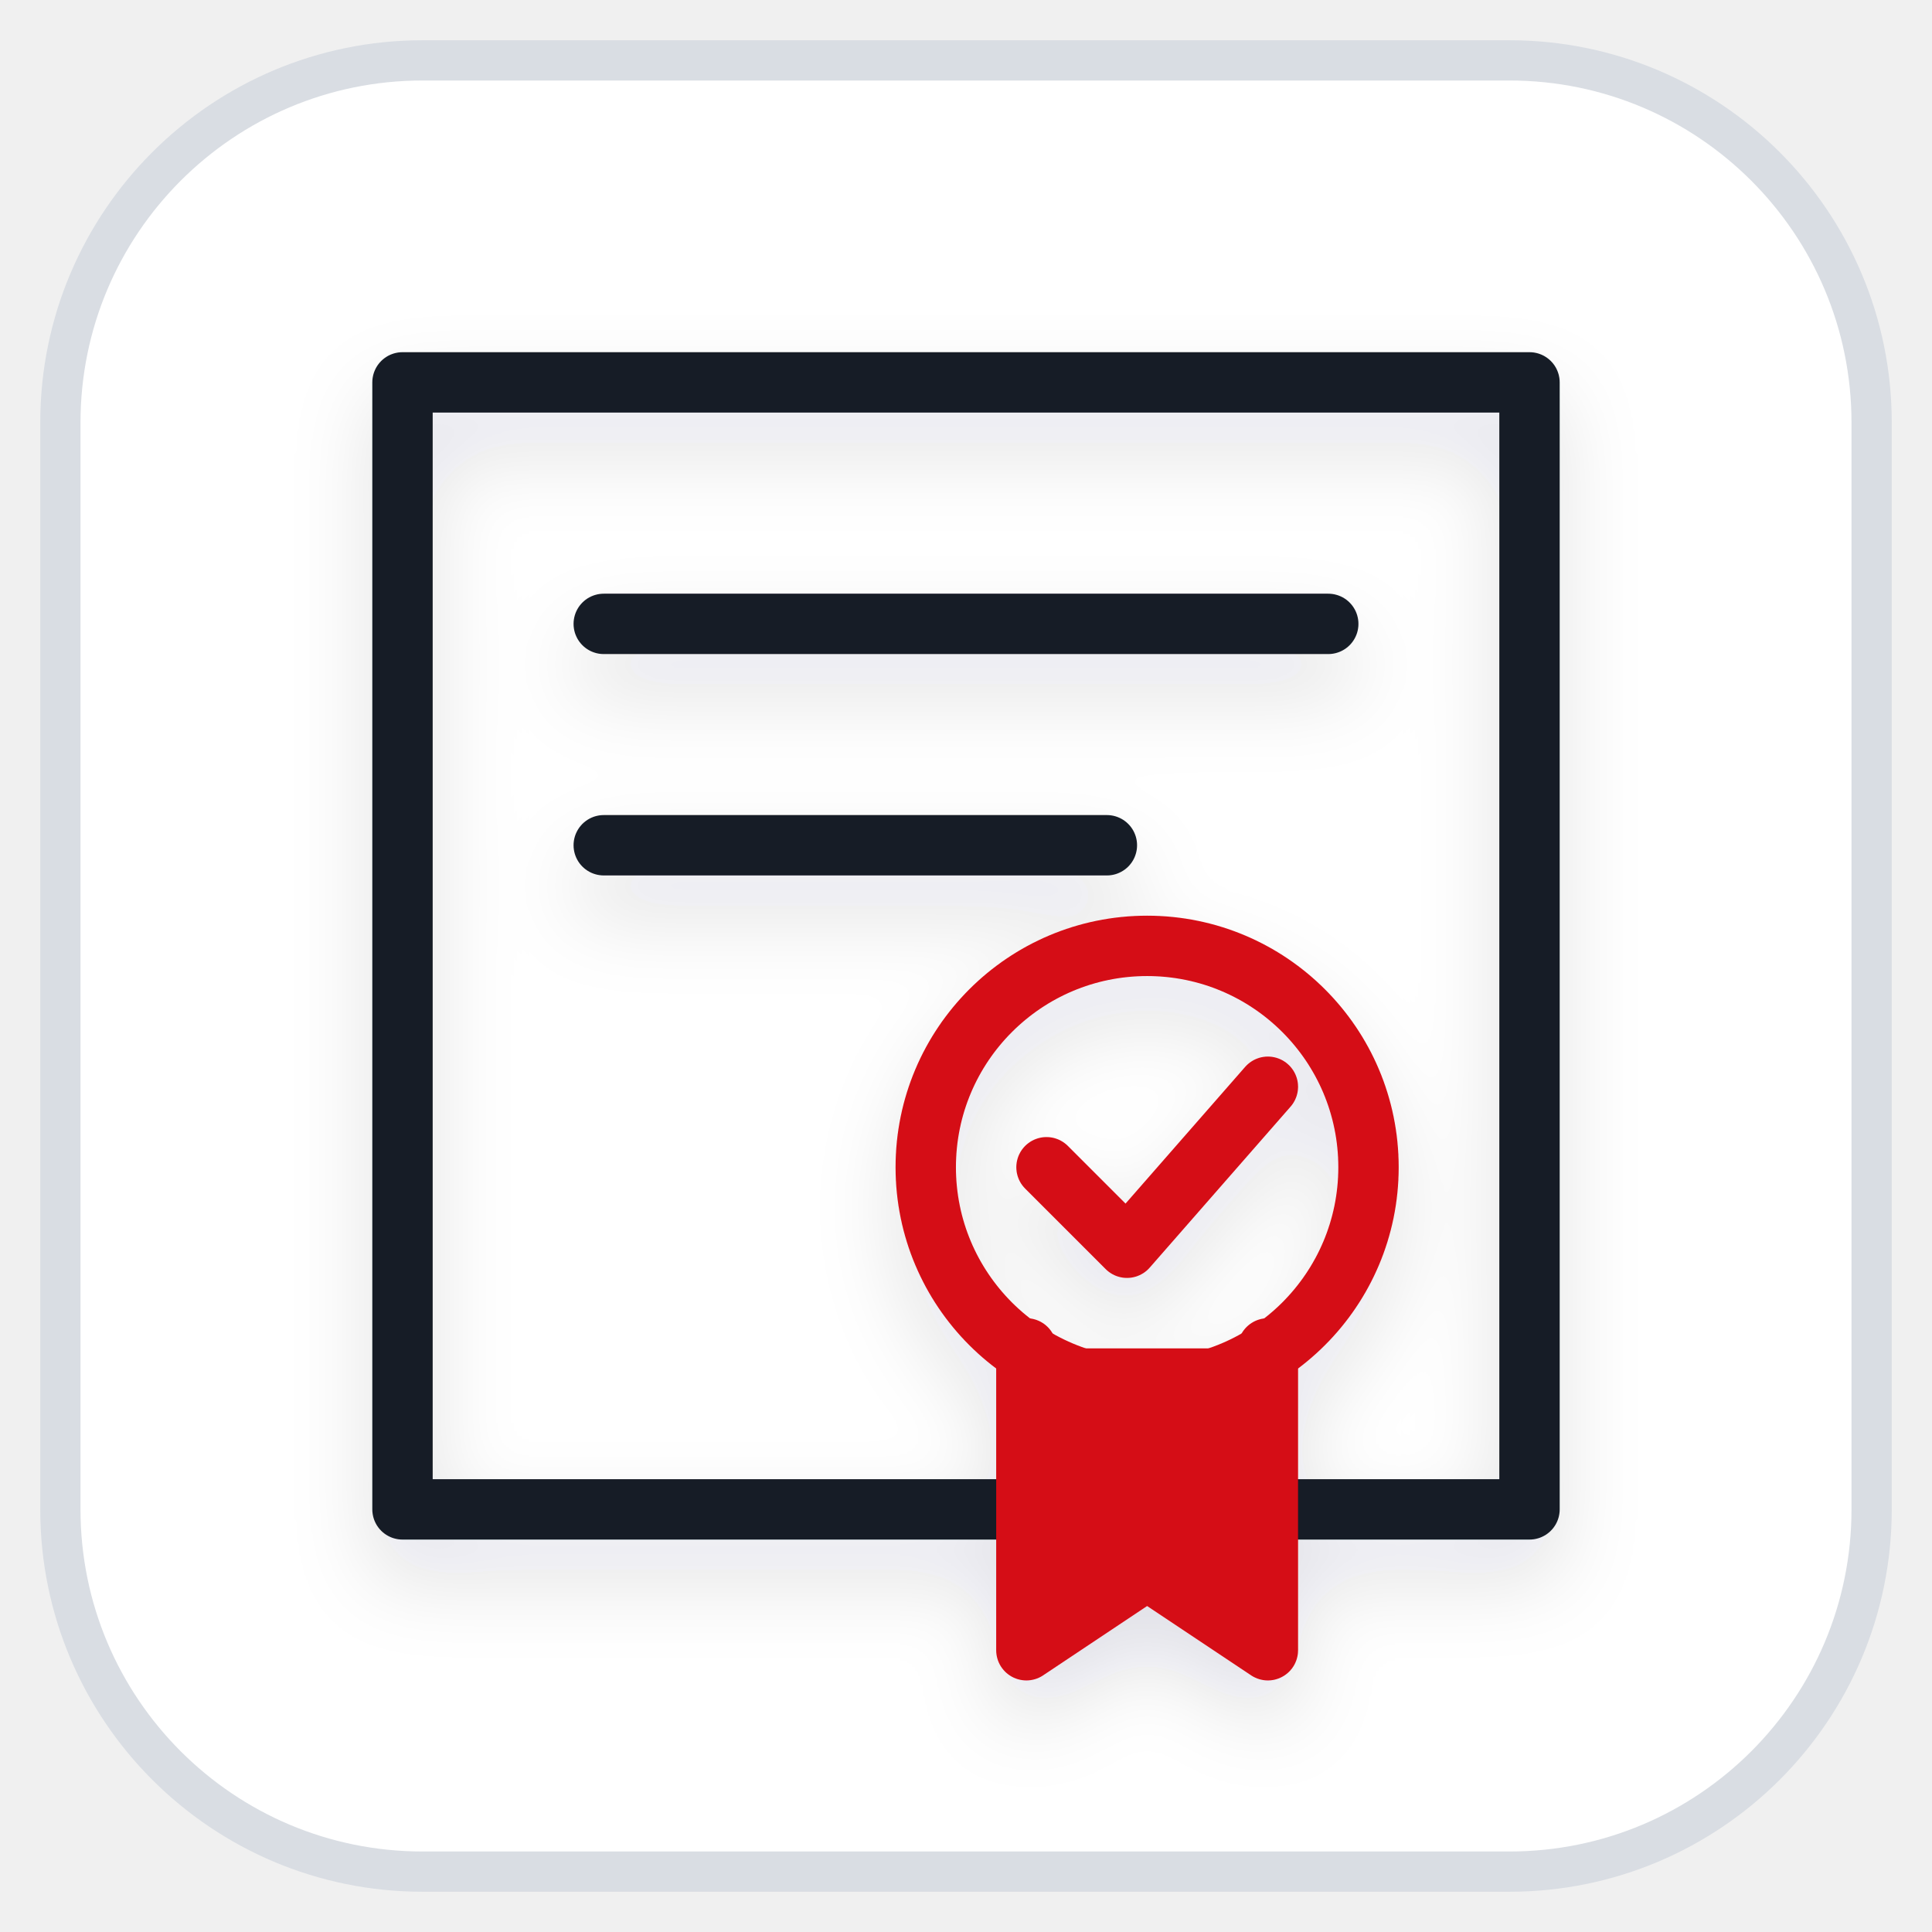
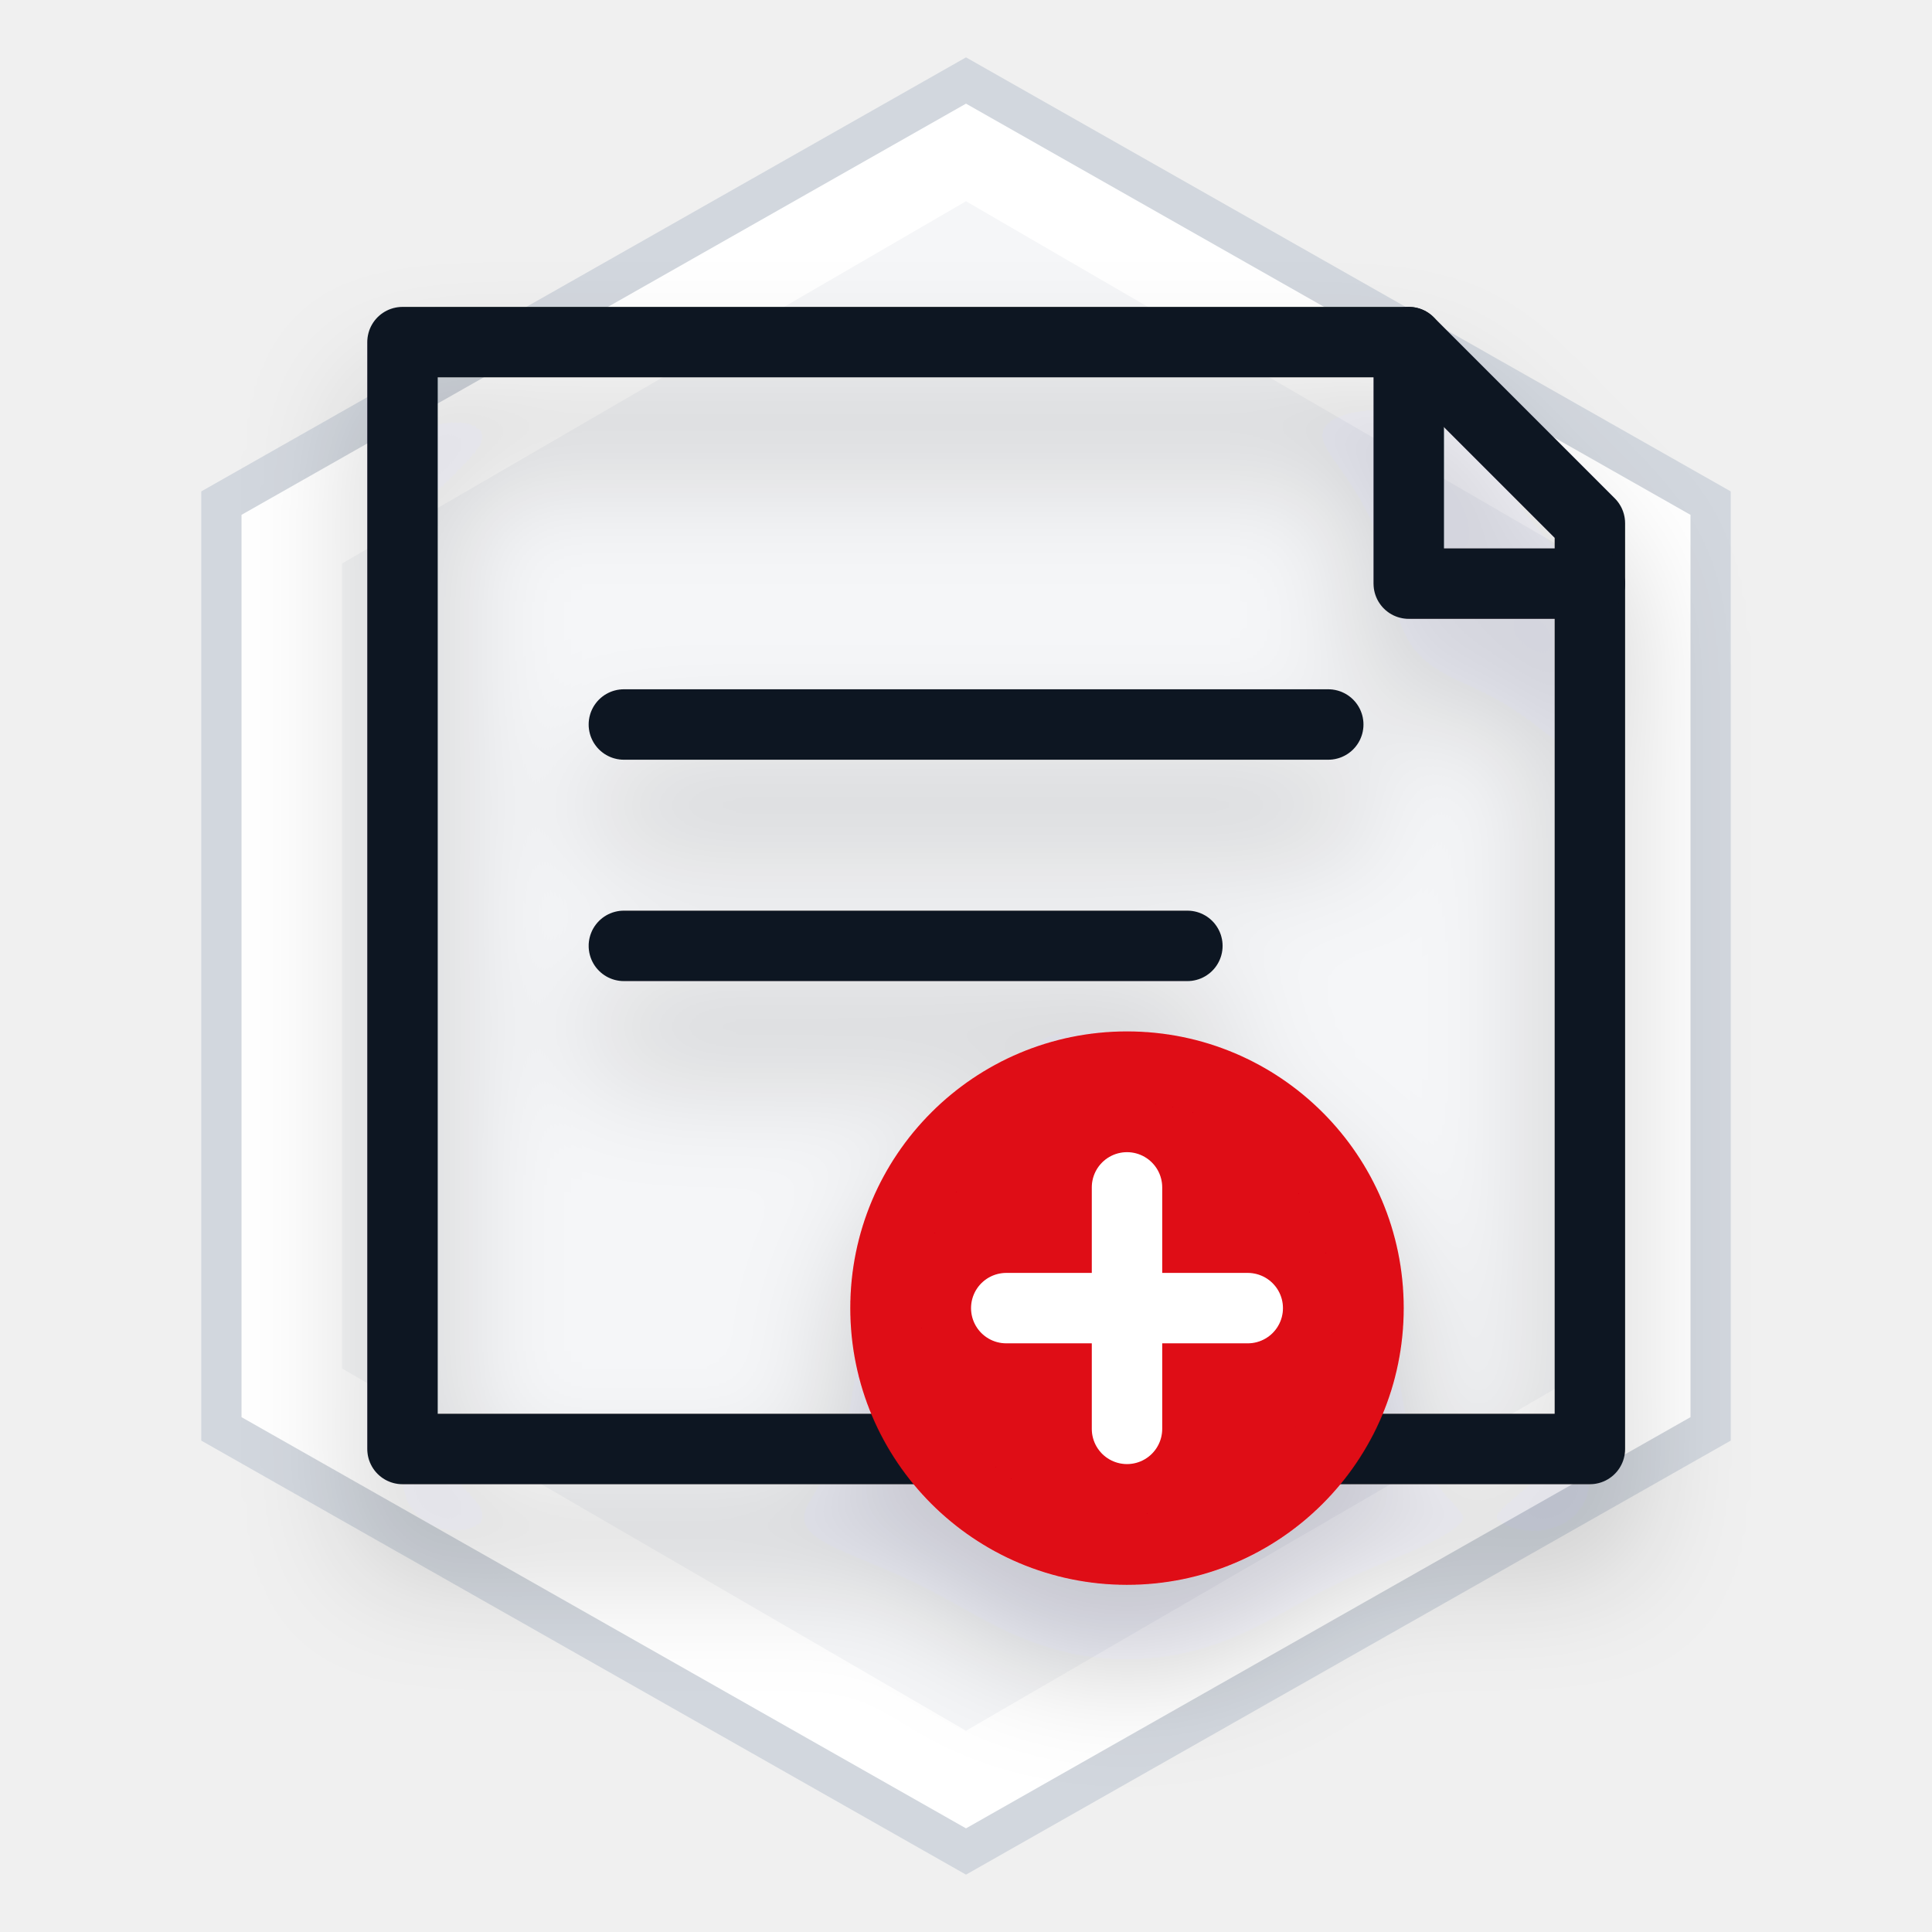
- <svg xmlns="http://www.w3.org/2000/svg" viewBox="0 0 96 96">
+ <svg xmlns="http://www.w3.org/2000/svg" viewBox="0 0 96 96" fill="none">
  <defs>
-     <filter id="s" x="-20%" y="-20%" width="140%" height="140%">
-       <feDropShadow dx="0" dy="2" stdDeviation="2" flood-color="#17202b" flood-opacity=".12" />
+     <filter id="shadow" x="-25%" y="-25%" width="150%" height="165%">
+       <feDropShadow dx="0" dy="4" stdDeviation="3" flood-color="#111720" flood-opacity=".2" />
    </filter>
  </defs>
-   <rect x="3" y="3" width="90" height="90" rx="18" fill="#fff" stroke="#d9dde3" stroke-width="2" />
-   <g fill="none" stroke="#171c25" stroke-width="3" stroke-linecap="round" stroke-linejoin="round" filter="url(#s)">
-     <path d="M20 19h56v56H20zM30 31h36M30 42h25" />
-     <circle class="accent" cx="57" cy="58" r="11" />
-     <path class="accent-fill" d="M51 67v15l6-4 6 4V67" />
-     <path class="accent" d="m52 58 4 4 7-8" />
+   <path d="M48 4 85 25v46L48 92 11 71V25L48 4Z" fill="#fff" stroke="#D2D7DE" stroke-width="2" />
+   <path d="M48 10 79 28v40L48 86 17 68V28L48 10Z" fill="#F5F6F8" />
+   <g filter="url(#shadow)" stroke="#111720" stroke-width="3.5" stroke-linecap="round" stroke-linejoin="round">
+     <path d="M20 17h50l9 9v46H20z" />
+     <path d="M70 17v12h9M31 36h35M31 47h28" />
+     <circle class="red fill-red" cx="56" cy="65" r="12" />
+     <path class="white" d="M50 65h12M56 59v12" />
  </g>
-   <style>.accent{stroke:#d50914}.accent-fill{fill:#d50914;stroke:#d50914}.white{stroke:#fff}</style>
+   <style>.red{stroke:#DF0712}.fill-red{fill:#DF0712}.fill-dark{fill:#111720}.white{stroke:#fff}</style>
</svg>
